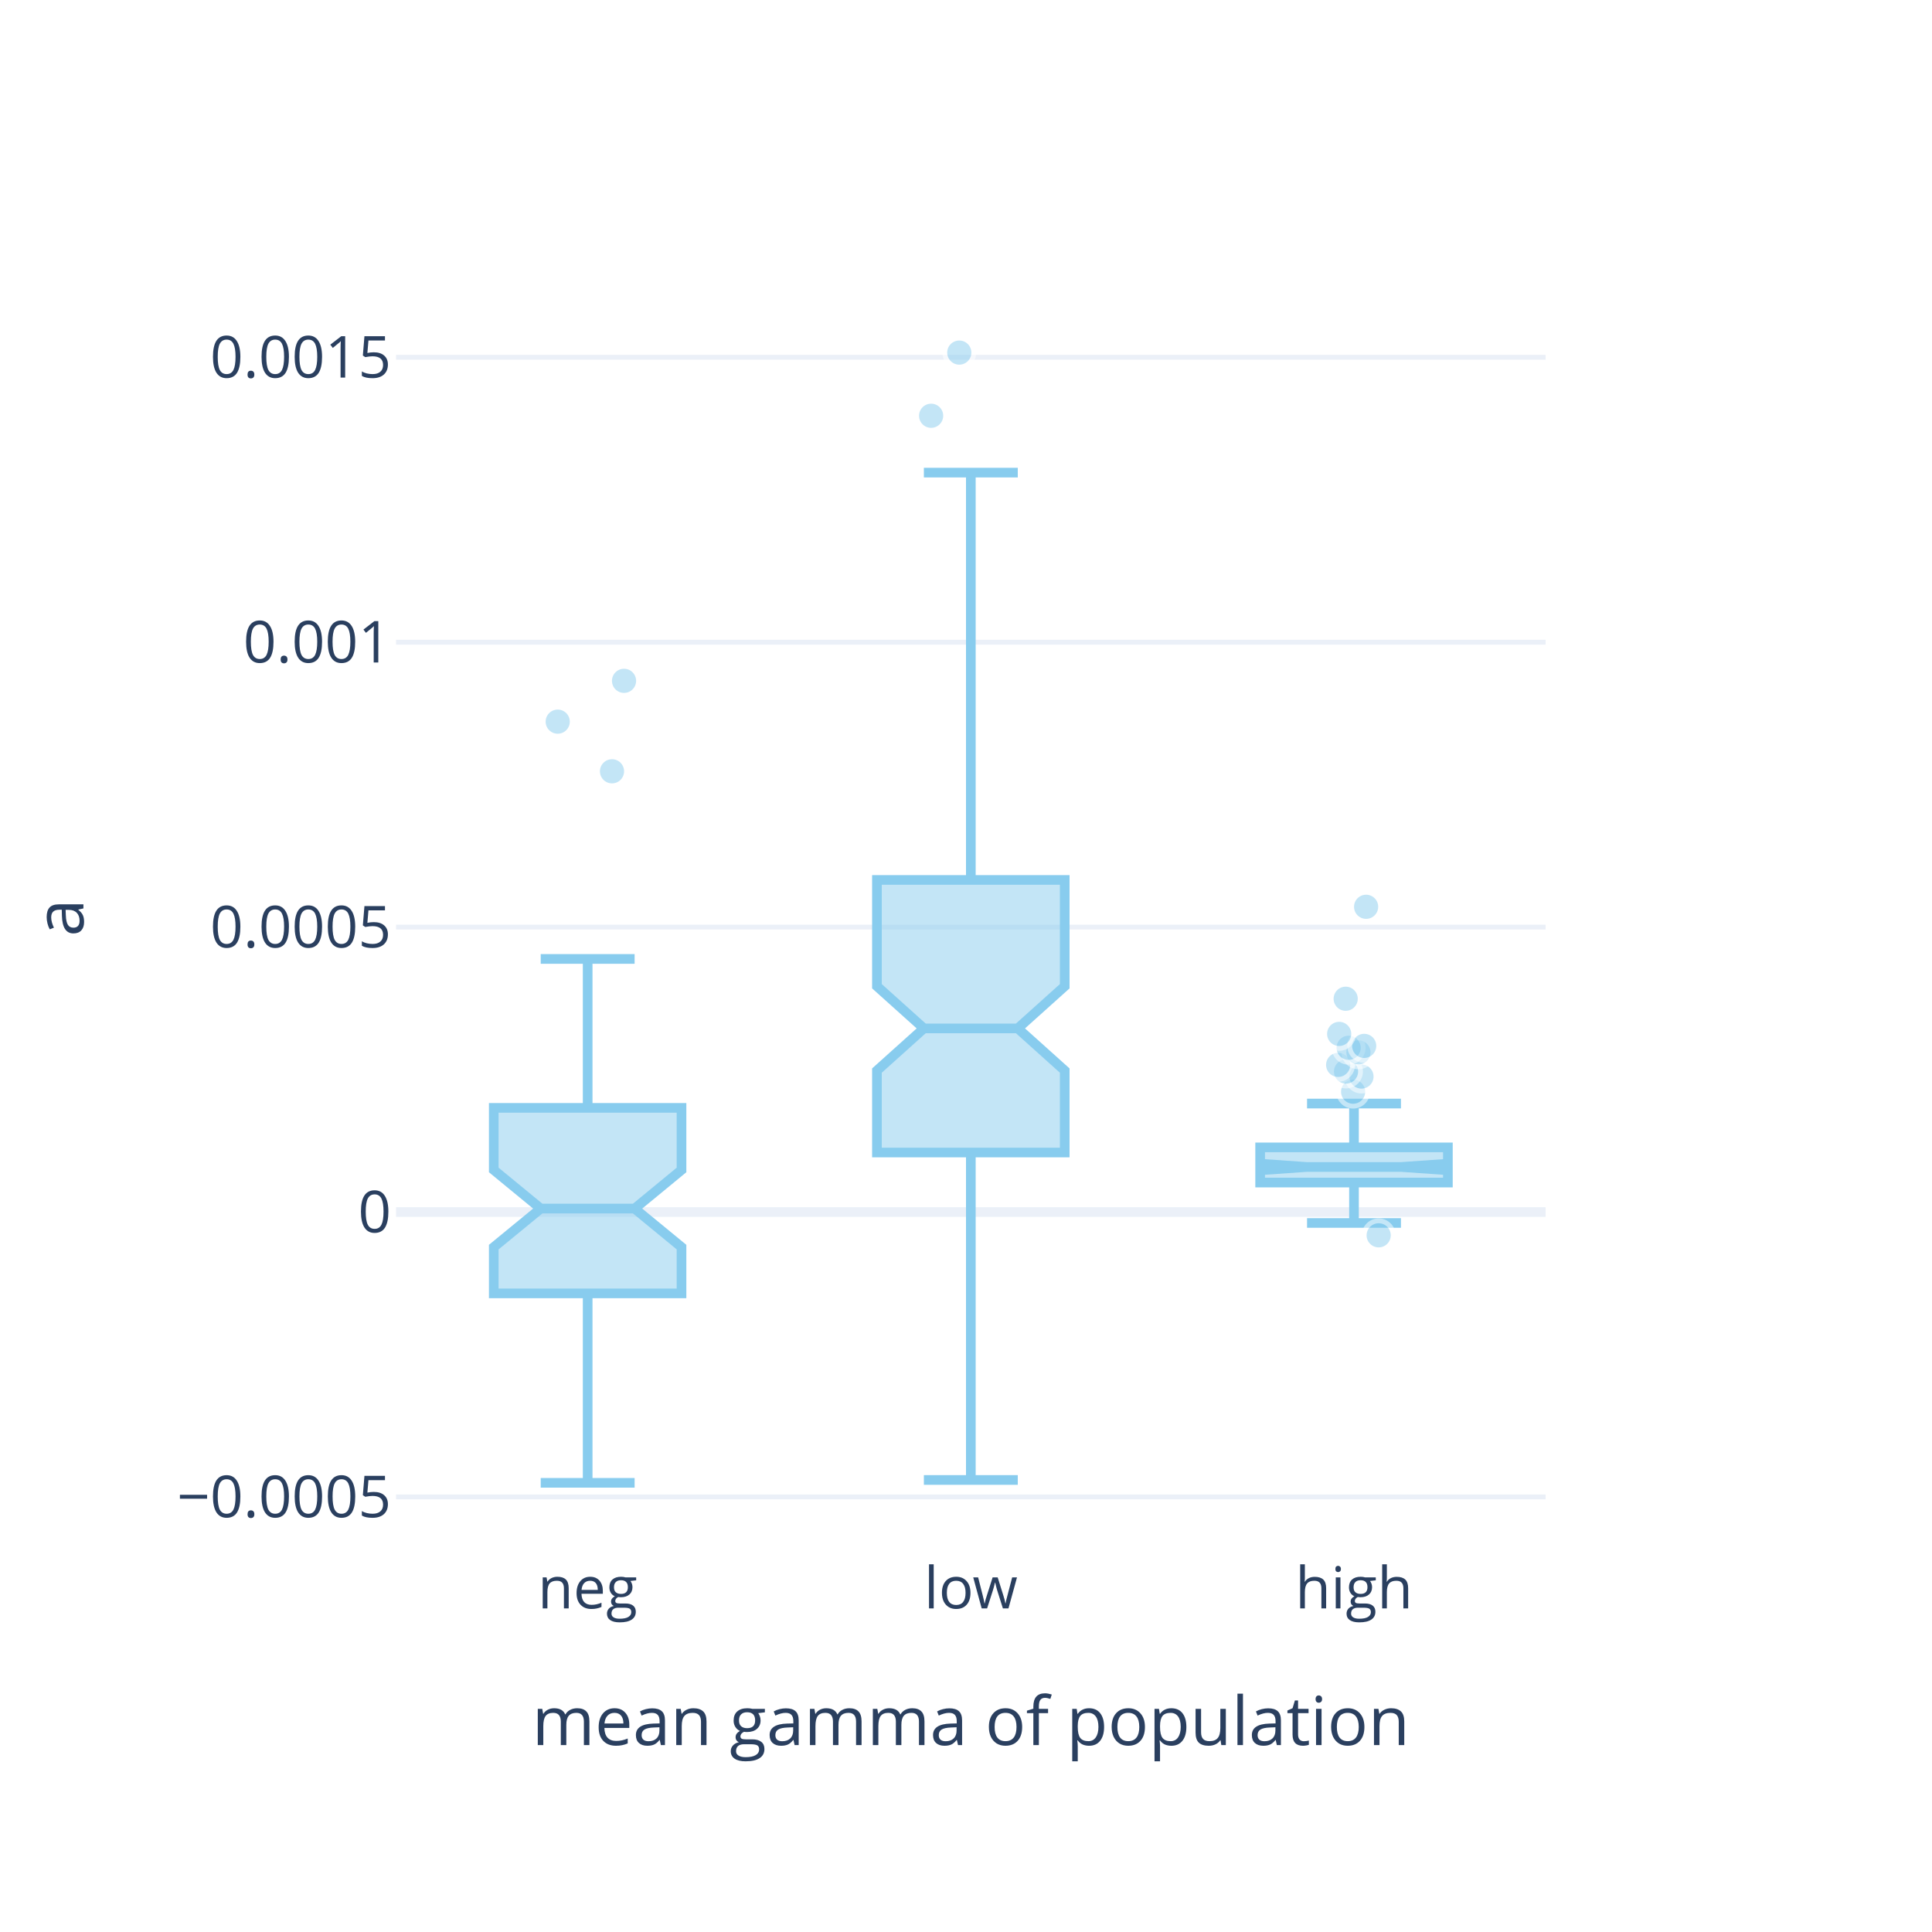
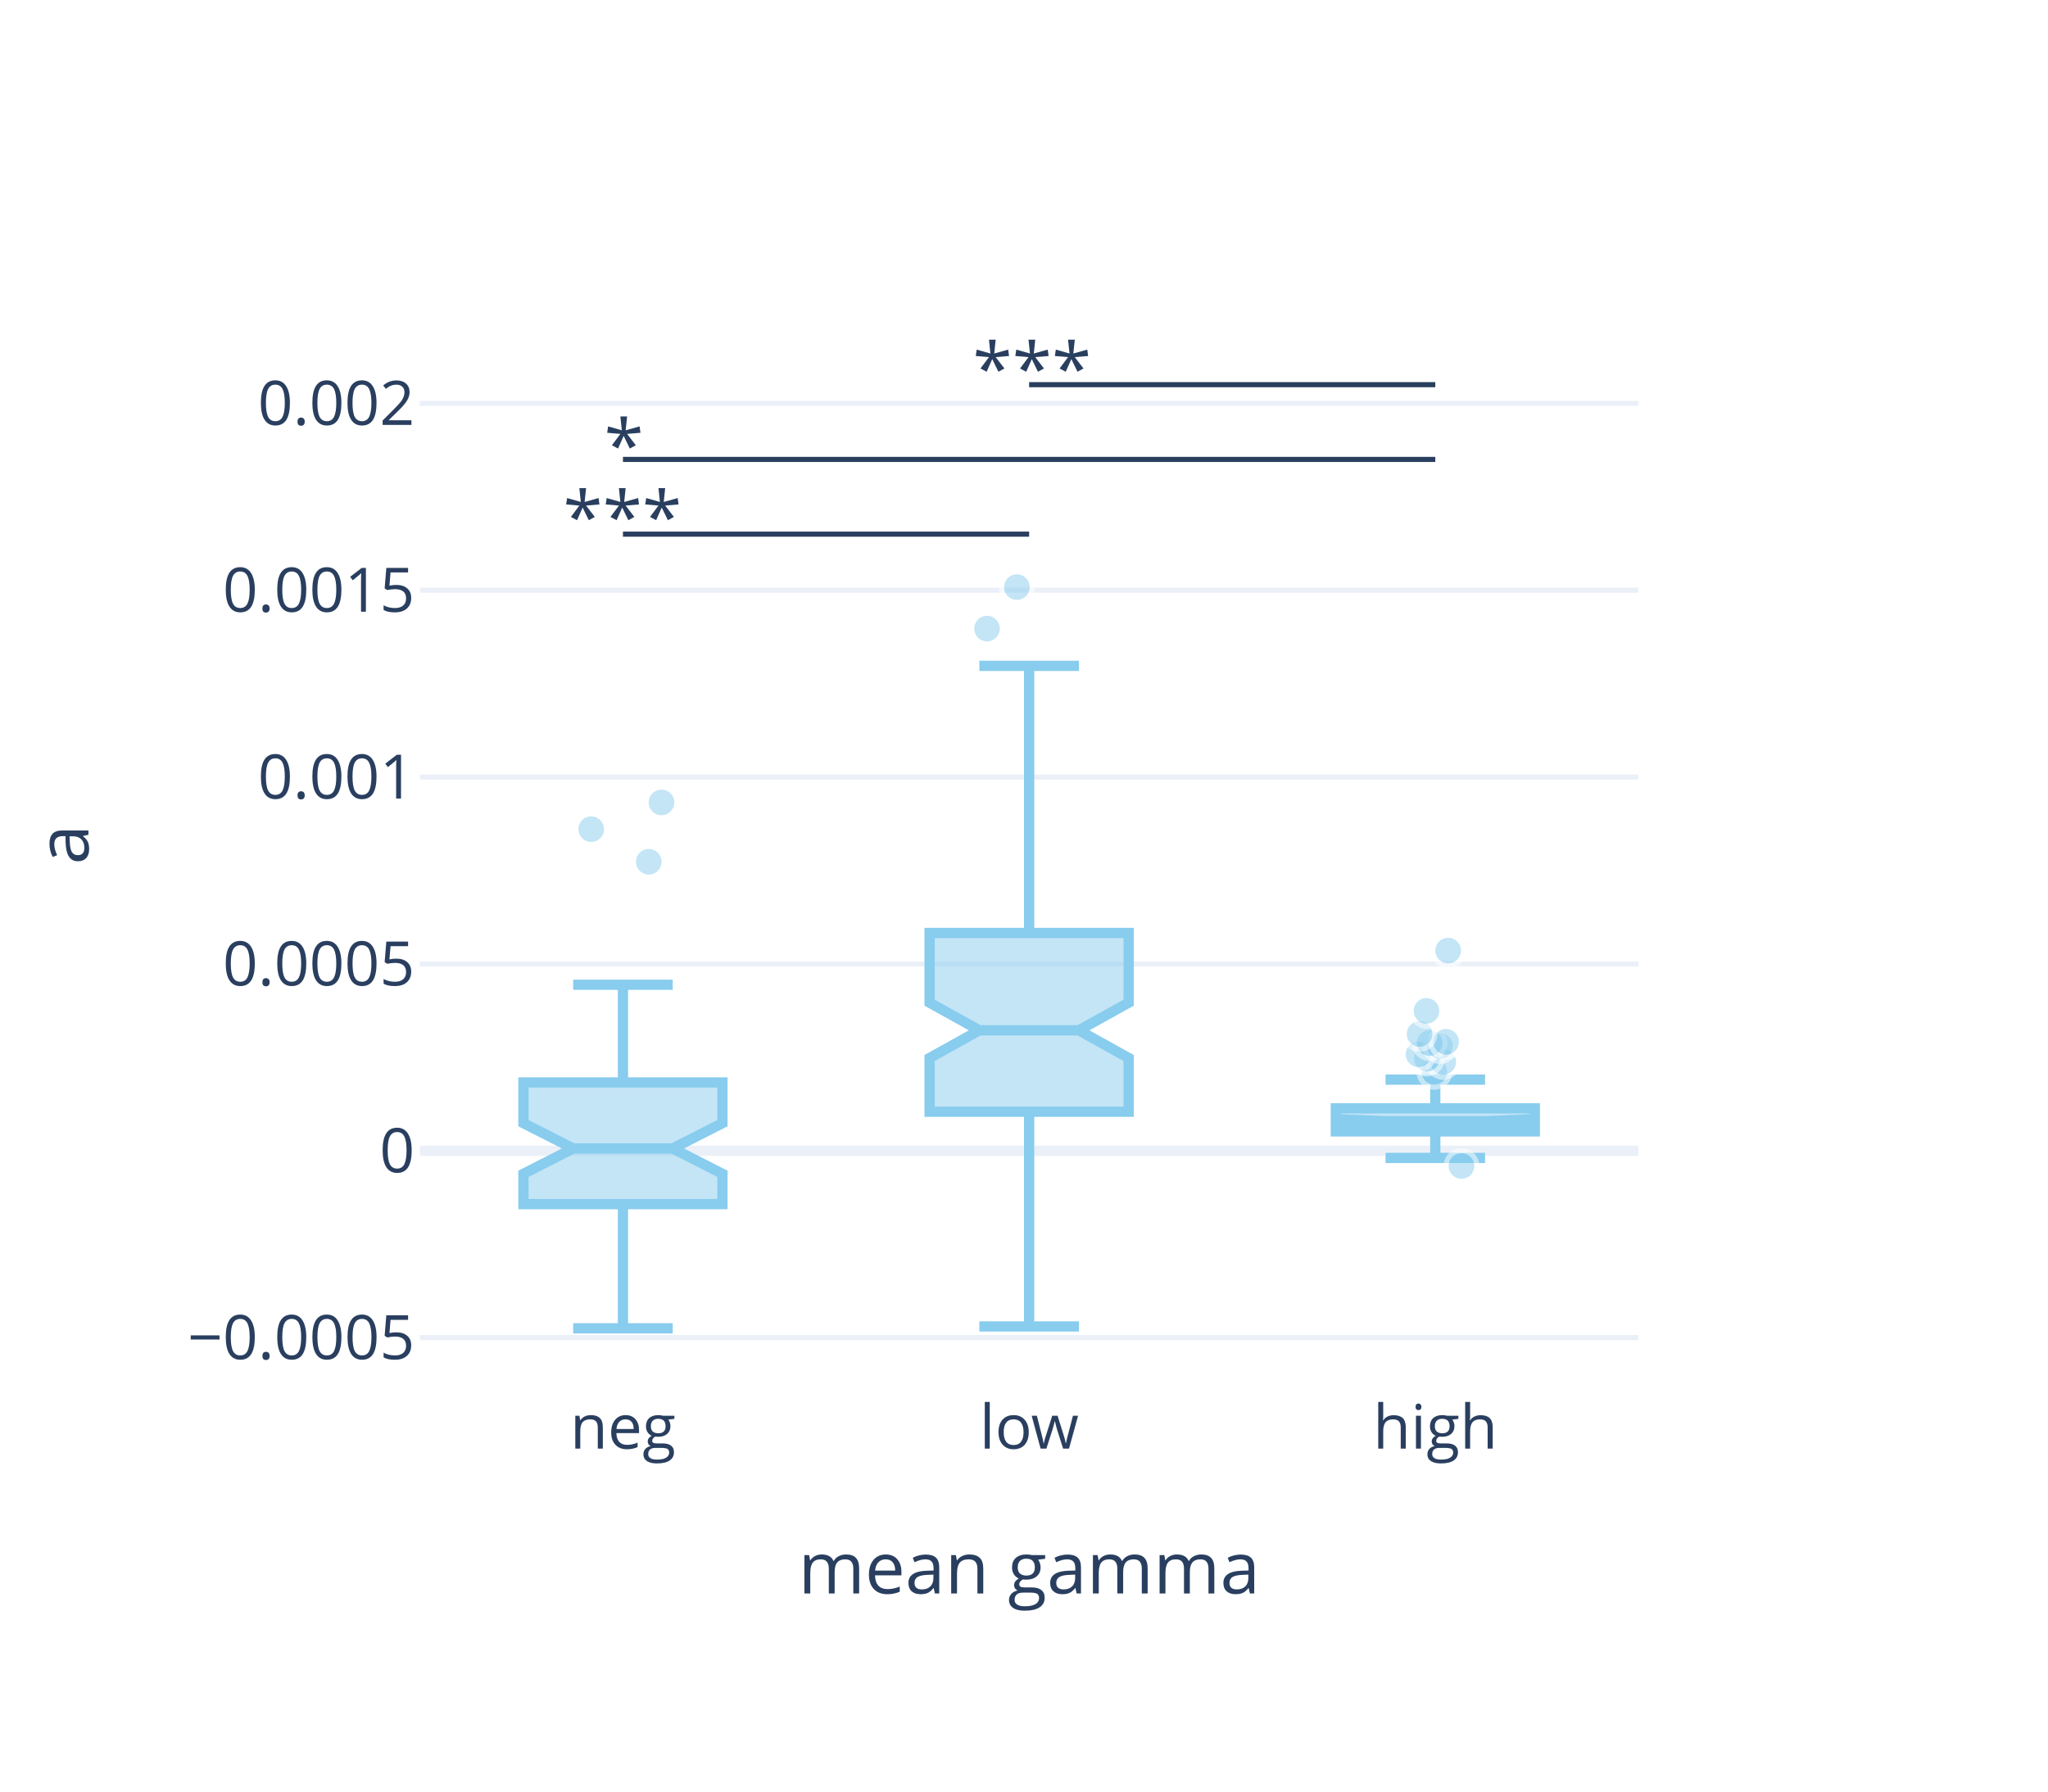
- <svg xmlns="http://www.w3.org/2000/svg" class="main-svg" width="400" height="400" style="" viewBox="0 0 400 400">
-   <rect x="0" y="0" width="400" height="400" style="fill: rgb(255, 255, 255); fill-opacity: 1;" />
-   <defs id="defs-cd8cd7">
+ <svg xmlns="http://www.w3.org/2000/svg" class="main-svg" width="400" height="350" style="" viewBox="0 0 400 350">
+   <rect x="0" y="0" width="400" height="350" style="fill: rgb(255, 255, 255); fill-opacity: 1;" />
+   <defs id="defs-ee9d8f">
    <g class="clips">
-       <clipPath id="clipcd8cd7xyplot" class="plotclip">
-         <rect width="238" height="260" />
+       <clipPath id="clipee9d8fxyplot" class="plotclip">
+         <rect width="238" height="210" />
      </clipPath>
-       <clipPath class="axesclip" id="clipcd8cd7x">
-         <rect x="82" y="0" width="238" height="400" />
+       <clipPath class="axesclip" id="clipee9d8fx">
+         <rect x="82" y="0" width="238" height="350" />
      </clipPath>
-       <clipPath class="axesclip" id="clipcd8cd7y">
-         <rect x="0" y="60" width="400" height="260" />
+       <clipPath class="axesclip" id="clipee9d8fy">
+         <rect x="0" y="60" width="400" height="210" />
      </clipPath>
-       <clipPath class="axesclip" id="clipcd8cd7xy">
-         <rect x="82" y="60" width="238" height="260" />
+       <clipPath class="axesclip" id="clipee9d8fxy">
+         <rect x="82" y="60" width="238" height="210" />
      </clipPath>
    </g>
    <g class="gradients" />
    <g class="patterns" />
  </defs>
  <g class="bglayer" />
  <g class="layer-below">
    <g class="imagelayer" />
    <g class="shapelayer" />
  </g>
  <g class="cartesianlayer">
    <g class="subplot xy">
      <g class="layer-subplot">
        <g class="shapelayer" />
        <g class="imagelayer" />
      </g>
      <g class="minor-gridlayer">
        <g class="x" />
        <g class="y" />
      </g>
      <g class="gridlayer">
        <g class="x" />
        <g class="y">
-           <path class="ygrid crisp" transform="translate(0,309.92)" d="M82,0h238" style="stroke: rgb(235, 240, 248); stroke-opacity: 1; stroke-width: 1px;" />
-           <path class="ygrid crisp" transform="translate(0,191.95)" d="M82,0h238" style="stroke: rgb(235, 240, 248); stroke-opacity: 1; stroke-width: 1px;" />
-           <path class="ygrid crisp" transform="translate(0,132.96)" d="M82,0h238" style="stroke: rgb(235, 240, 248); stroke-opacity: 1; stroke-width: 1px;" />
-           <path class="ygrid crisp" transform="translate(0,73.97)" d="M82,0h238" style="stroke: rgb(235, 240, 248); stroke-opacity: 1; stroke-width: 1px;" />
+           <path class="ygrid crisp" transform="translate(0,261.31)" d="M82,0h238" style="stroke: rgb(235, 240, 248); stroke-opacity: 1; stroke-width: 1px;" />
+           <path class="ygrid crisp" transform="translate(0,188.31)" d="M82,0h238" style="stroke: rgb(235, 240, 248); stroke-opacity: 1; stroke-width: 1px;" />
+           <path class="ygrid crisp" transform="translate(0,151.8)" d="M82,0h238" style="stroke: rgb(235, 240, 248); stroke-opacity: 1; stroke-width: 1px;" />
+           <path class="ygrid crisp" transform="translate(0,115.3)" d="M82,0h238" style="stroke: rgb(235, 240, 248); stroke-opacity: 1; stroke-width: 1px;" />
+           <path class="ygrid crisp" transform="translate(0,78.8)" d="M82,0h238" style="stroke: rgb(235, 240, 248); stroke-opacity: 1; stroke-width: 1px;" />
        </g>
      </g>
      <g class="zerolinelayer">
-         <path class="yzl zl crisp" transform="translate(0,250.94)" d="M82,0h238" style="stroke: rgb(235, 240, 248); stroke-opacity: 1; stroke-width: 2px;" />
+         <path class="yzl zl crisp" transform="translate(0,224.81)" d="M82,0h238" style="stroke: rgb(235, 240, 248); stroke-opacity: 1; stroke-width: 2px;" />
      </g>
      <g class="layer-between">
        <g class="shapelayer" />
        <g class="imagelayer" />
      </g>
      <path class="xlines-below" />
      <path class="ylines-below" />
      <g class="overlines-below" />
      <g class="xaxislayer-below" />
      <g class="yaxislayer-below" />
      <g class="overaxes-below" />
      <g class="overplot">
-         <g class="xy" transform="translate(82,60)" clip-path="url(#clipcd8cd7xyplot)">
+         <g class="xy" transform="translate(82,60)" clip-path="url(#clipee9d8fxyplot)">
          <g class="boxlayer mlayer">
            <g class="trace boxes" style="opacity: 1;">
-               <path class="box" d="M29.95,190.22H49.39M20.23,207.78H59.1V198.2L49.39,190.22L59.1,182.23V169.37H20.23V182.23L29.95,190.22L20.23,198.2ZM39.67,207.78V247M39.67,169.37V138.54M29.95,247H49.39M29.95,138.54H49.39" style="vector-effect: none; stroke-width: 2px; stroke: rgb(136, 204, 238); stroke-opacity: 1; fill: rgb(136, 204, 238); fill-opacity: 0.5;" />
-               <path class="box" d="M109.28,152.92H128.72M99.56,178.62H138.44V161.65L128.72,152.92L138.44,144.19V122.18H99.56V144.19L109.28,152.92L99.56,161.65ZM119,178.62V246.41M119,122.18V37.85M109.28,246.41H128.72M109.28,37.85H128.72" style="vector-effect: none; stroke-width: 2px; stroke: rgb(136, 204, 238); stroke-opacity: 1; fill: rgb(136, 204, 238); fill-opacity: 0.5;" />
-               <path class="box" d="M188.61,181.61H208.05M178.9,184.83H217.77V182.29L208.05,181.61L217.77,180.93V177.55H178.9V180.93L188.61,181.61L178.9,182.29ZM198.33,184.83V193.2M198.33,177.55V168.48M188.61,193.2H208.05M188.61,168.48H208.05" style="vector-effect: none; stroke-width: 2px; stroke: rgb(136, 204, 238); stroke-opacity: 1; fill: rgb(136, 204, 238); fill-opacity: 0.5;" />
+               <path class="box" d="M29.95,164.36H49.39M20.23,175.23H59.1V169.31L49.39,164.36L59.1,159.42V151.46H20.23V159.42L29.95,164.36L20.23,169.31ZM39.67,175.23V199.5M39.67,151.46V132.38M29.95,199.5H49.39M29.95,132.38H49.39" style="vector-effect: none; stroke-width: 2px; stroke: rgb(136, 204, 238); stroke-opacity: 1; fill: rgb(136, 204, 238); fill-opacity: 0.5;" />
+               <path class="box" d="M109.28,141.28H128.72M99.56,157.19H138.44V146.69L128.72,141.28L138.44,135.88V122.26H99.56V135.88L109.28,141.28L99.56,146.69ZM119,157.19V199.13M119,122.26V70.08M109.28,199.13H128.72M109.28,70.08H128.72" style="vector-effect: none; stroke-width: 2px; stroke: rgb(136, 204, 238); stroke-opacity: 1; fill: rgb(136, 204, 238); fill-opacity: 0.5;" />
+               <path class="box" d="M188.61,159.04H208.05M178.9,161.03H217.77V159.46L208.05,159.04L217.77,158.62V156.52H178.9V158.62L188.61,159.04L178.9,159.46ZM198.33,161.03V166.21M198.33,156.52V150.91M188.61,166.21H208.05M188.61,150.91H208.05" style="vector-effect: none; stroke-width: 2px; stroke: rgb(136, 204, 238); stroke-opacity: 1; fill: rgb(136, 204, 238); fill-opacity: 0.5;" />
              <g class="points">
-                 <path class="point" transform="translate(44.71,99.69)" d="M3,0A3,3 0 1,1 0,-3A3,3 0 0,1 3,0Z" style="opacity: 0.5; stroke-width: 1px; fill: rgb(136, 204, 238); fill-opacity: 1; stroke: rgb(255, 255, 255); stroke-opacity: 1;" />
-                 <path class="point" transform="translate(33.47,89.41)" d="M3,0A3,3 0 1,1 0,-3A3,3 0 0,1 3,0Z" style="opacity: 0.5; stroke-width: 1px; fill: rgb(136, 204, 238); fill-opacity: 1; stroke: rgb(255, 255, 255); stroke-opacity: 1;" />
-                 <path class="point" transform="translate(47.2,80.96)" d="M3,0A3,3 0 1,1 0,-3A3,3 0 0,1 3,0Z" style="opacity: 0.5; stroke-width: 1px; fill: rgb(136, 204, 238); fill-opacity: 1; stroke: rgb(255, 255, 255); stroke-opacity: 1;" />
+                 <path class="point" transform="translate(44.71,108.35)" d="M3,0A3,3 0 1,1 0,-3A3,3 0 0,1 3,0Z" style="opacity: 0.5; stroke-width: 1px; fill: rgb(136, 204, 238); fill-opacity: 1; stroke: rgb(255, 255, 255); stroke-opacity: 1;" />
+                 <path class="point" transform="translate(33.47,101.98)" d="M3,0A3,3 0 1,1 0,-3A3,3 0 0,1 3,0Z" style="opacity: 0.5; stroke-width: 1px; fill: rgb(136, 204, 238); fill-opacity: 1; stroke: rgb(255, 255, 255); stroke-opacity: 1;" />
+                 <path class="point" transform="translate(47.2,96.76)" d="M3,0A3,3 0 1,1 0,-3A3,3 0 0,1 3,0Z" style="opacity: 0.5; stroke-width: 1px; fill: rgb(136, 204, 238); fill-opacity: 1; stroke: rgb(255, 255, 255); stroke-opacity: 1;" />
              </g>
              <g class="points">
-                 <path class="point" transform="translate(110.78,26.08)" d="M3,0A3,3 0 1,1 0,-3A3,3 0 0,1 3,0Z" style="opacity: 0.5; stroke-width: 1px; fill: rgb(136, 204, 238); fill-opacity: 1; stroke: rgb(255, 255, 255); stroke-opacity: 1;" />
-                 <path class="point" transform="translate(116.61,13)" d="M3,0A3,3 0 1,1 0,-3A3,3 0 0,1 3,0Z" style="opacity: 0.5; stroke-width: 1px; fill: rgb(136, 204, 238); fill-opacity: 1; stroke: rgb(255, 255, 255); stroke-opacity: 1;" />
+                 <path class="point" transform="translate(110.78,62.8)" d="M3,0A3,3 0 1,1 0,-3A3,3 0 0,1 3,0Z" style="opacity: 0.5; stroke-width: 1px; fill: rgb(136, 204, 238); fill-opacity: 1; stroke: rgb(255, 255, 255); stroke-opacity: 1;" />
+                 <path class="point" transform="translate(116.61,54.7)" d="M3,0A3,3 0 1,1 0,-3A3,3 0 0,1 3,0Z" style="opacity: 0.5; stroke-width: 1px; fill: rgb(136, 204, 238); fill-opacity: 1; stroke: rgb(255, 255, 255); stroke-opacity: 1;" />
              </g>
              <g class="points">
-                 <path class="point" transform="translate(203.44,195.76)" d="M3,0A3,3 0 1,1 0,-3A3,3 0 0,1 3,0Z" style="opacity: 0.5; stroke-width: 1px; fill: rgb(136, 204, 238); fill-opacity: 1; stroke: rgb(255, 255, 255); stroke-opacity: 1;" />
-                 <path class="point" transform="translate(198.15,166.02)" d="M3,0A3,3 0 1,1 0,-3A3,3 0 0,1 3,0Z" style="opacity: 0.5; stroke-width: 1px; fill: rgb(136, 204, 238); fill-opacity: 1; stroke: rgb(255, 255, 255); stroke-opacity: 1;" />
-                 <path class="point" transform="translate(199.88,162.89)" d="M3,0A3,3 0 1,1 0,-3A3,3 0 0,1 3,0Z" style="opacity: 0.5; stroke-width: 1px; fill: rgb(136, 204, 238); fill-opacity: 1; stroke: rgb(255, 255, 255); stroke-opacity: 1;" />
-                 <path class="point" transform="translate(196.68,161.85)" d="M3,0A3,3 0 1,1 0,-3A3,3 0 0,1 3,0Z" style="opacity: 0.5; stroke-width: 1px; fill: rgb(136, 204, 238); fill-opacity: 1; stroke: rgb(255, 255, 255); stroke-opacity: 1;" />
-                 <path class="point" transform="translate(195.05,160.47)" d="M3,0A3,3 0 1,1 0,-3A3,3 0 0,1 3,0Z" style="opacity: 0.5; stroke-width: 1px; fill: rgb(136, 204, 238); fill-opacity: 1; stroke: rgb(255, 255, 255); stroke-opacity: 1;" />
-                 <path class="point" transform="translate(199.25,157.88)" d="M3,0A3,3 0 1,1 0,-3A3,3 0 0,1 3,0Z" style="opacity: 0.5; stroke-width: 1px; fill: rgb(136, 204, 238); fill-opacity: 1; stroke: rgb(255, 255, 255); stroke-opacity: 1;" />
-                 <path class="point" transform="translate(197.22,156.93)" d="M3,0A3,3 0 1,1 0,-3A3,3 0 0,1 3,0Z" style="opacity: 0.5; stroke-width: 1px; fill: rgb(136, 204, 238); fill-opacity: 1; stroke: rgb(255, 255, 255); stroke-opacity: 1;" />
-                 <path class="point" transform="translate(200.44,156.54)" d="M3,0A3,3 0 1,1 0,-3A3,3 0 0,1 3,0Z" style="opacity: 0.5; stroke-width: 1px; fill: rgb(136, 204, 238); fill-opacity: 1; stroke: rgb(255, 255, 255); stroke-opacity: 1;" />
-                 <path class="point" transform="translate(195.26,154.06)" d="M3,0A3,3 0 1,1 0,-3A3,3 0 0,1 3,0Z" style="opacity: 0.5; stroke-width: 1px; fill: rgb(136, 204, 238); fill-opacity: 1; stroke: rgb(255, 255, 255); stroke-opacity: 1;" />
-                 <path class="point" transform="translate(196.61,146.78)" d="M3,0A3,3 0 1,1 0,-3A3,3 0 0,1 3,0Z" style="opacity: 0.5; stroke-width: 1px; fill: rgb(136, 204, 238); fill-opacity: 1; stroke: rgb(255, 255, 255); stroke-opacity: 1;" />
-                 <path class="point" transform="translate(200.84,127.74)" d="M3,0A3,3 0 1,1 0,-3A3,3 0 0,1 3,0Z" style="opacity: 0.5; stroke-width: 1px; fill: rgb(136, 204, 238); fill-opacity: 1; stroke: rgb(255, 255, 255); stroke-opacity: 1;" />
+                 <path class="point" transform="translate(203.44,167.79)" d="M3,0A3,3 0 1,1 0,-3A3,3 0 0,1 3,0Z" style="opacity: 0.5; stroke-width: 1px; fill: rgb(136, 204, 238); fill-opacity: 1; stroke: rgb(255, 255, 255); stroke-opacity: 1;" />
+                 <path class="point" transform="translate(198.15,149.39)" d="M3,0A3,3 0 1,1 0,-3A3,3 0 0,1 3,0Z" style="opacity: 0.5; stroke-width: 1px; fill: rgb(136, 204, 238); fill-opacity: 1; stroke: rgb(255, 255, 255); stroke-opacity: 1;" />
+                 <path class="point" transform="translate(199.88,147.45)" d="M3,0A3,3 0 1,1 0,-3A3,3 0 0,1 3,0Z" style="opacity: 0.5; stroke-width: 1px; fill: rgb(136, 204, 238); fill-opacity: 1; stroke: rgb(255, 255, 255); stroke-opacity: 1;" />
+                 <path class="point" transform="translate(196.68,146.81)" d="M3,0A3,3 0 1,1 0,-3A3,3 0 0,1 3,0Z" style="opacity: 0.5; stroke-width: 1px; fill: rgb(136, 204, 238); fill-opacity: 1; stroke: rgb(255, 255, 255); stroke-opacity: 1;" />
+                 <path class="point" transform="translate(195.05,145.96)" d="M3,0A3,3 0 1,1 0,-3A3,3 0 0,1 3,0Z" style="opacity: 0.5; stroke-width: 1px; fill: rgb(136, 204, 238); fill-opacity: 1; stroke: rgb(255, 255, 255); stroke-opacity: 1;" />
+                 <path class="point" transform="translate(199.25,144.35)" d="M3,0A3,3 0 1,1 0,-3A3,3 0 0,1 3,0Z" style="opacity: 0.5; stroke-width: 1px; fill: rgb(136, 204, 238); fill-opacity: 1; stroke: rgb(255, 255, 255); stroke-opacity: 1;" />
+                 <path class="point" transform="translate(197.22,143.77)" d="M3,0A3,3 0 1,1 0,-3A3,3 0 0,1 3,0Z" style="opacity: 0.5; stroke-width: 1px; fill: rgb(136, 204, 238); fill-opacity: 1; stroke: rgb(255, 255, 255); stroke-opacity: 1;" />
+                 <path class="point" transform="translate(200.44,143.52)" d="M3,0A3,3 0 1,1 0,-3A3,3 0 0,1 3,0Z" style="opacity: 0.5; stroke-width: 1px; fill: rgb(136, 204, 238); fill-opacity: 1; stroke: rgb(255, 255, 255); stroke-opacity: 1;" />
+                 <path class="point" transform="translate(195.26,141.99)" d="M3,0A3,3 0 1,1 0,-3A3,3 0 0,1 3,0Z" style="opacity: 0.5; stroke-width: 1px; fill: rgb(136, 204, 238); fill-opacity: 1; stroke: rgb(255, 255, 255); stroke-opacity: 1;" />
+                 <path class="point" transform="translate(196.61,137.48)" d="M3,0A3,3 0 1,1 0,-3A3,3 0 0,1 3,0Z" style="opacity: 0.5; stroke-width: 1px; fill: rgb(136, 204, 238); fill-opacity: 1; stroke: rgb(255, 255, 255); stroke-opacity: 1;" />
+                 <path class="point" transform="translate(200.84,125.7)" d="M3,0A3,3 0 1,1 0,-3A3,3 0 0,1 3,0Z" style="opacity: 0.5; stroke-width: 1px; fill: rgb(136, 204, 238); fill-opacity: 1; stroke: rgb(255, 255, 255); stroke-opacity: 1;" />
              </g>
            </g>
          </g>
        </g>
      </g>
      <g class="zerolinelayer-above" />
      <path class="xlines-above crisp" d="M0,0" style="fill: none;" />
      <path class="ylines-above crisp" d="M0,0" style="fill: none;" />
      <g class="overlines-above" />
      <g class="xaxislayer-above">
        <g class="xtick">
-           <text text-anchor="middle" x="0" y="333" transform="translate(121.67,0)" style="font-family: 'Open Sans', verdana, arial, sans-serif; font-size: 12px; fill: rgb(42, 63, 95); fill-opacity: 1; white-space: pre;">neg</text>
+           <text text-anchor="middle" x="0" y="283" transform="translate(121.67,0)" style="font-family: 'Open Sans', verdana, arial, sans-serif; font-size: 12px; fill: rgb(42, 63, 95); fill-opacity: 1; white-space: pre;">neg</text>
        </g>
        <g class="xtick">
-           <text text-anchor="middle" x="0" y="333" transform="translate(201,0)" style="font-family: 'Open Sans', verdana, arial, sans-serif; font-size: 12px; fill: rgb(42, 63, 95); fill-opacity: 1; white-space: pre;">low</text>
+           <text text-anchor="middle" x="0" y="283" transform="translate(201,0)" style="font-family: 'Open Sans', verdana, arial, sans-serif; font-size: 12px; fill: rgb(42, 63, 95); fill-opacity: 1; white-space: pre;">low</text>
        </g>
        <g class="xtick">
-           <text text-anchor="middle" x="0" y="333" transform="translate(280.33,0)" style="font-family: 'Open Sans', verdana, arial, sans-serif; font-size: 12px; fill: rgb(42, 63, 95); fill-opacity: 1; white-space: pre;">high</text>
+           <text text-anchor="middle" x="0" y="283" transform="translate(280.33,0)" style="font-family: 'Open Sans', verdana, arial, sans-serif; font-size: 12px; fill: rgb(42, 63, 95); fill-opacity: 1; white-space: pre;">high</text>
        </g>
      </g>
      <g class="yaxislayer-above">
        <g class="ytick">
-           <text text-anchor="end" x="81" y="4.2" transform="translate(0,309.92)" style="font-family: 'Open Sans', verdana, arial, sans-serif; font-size: 12px; fill: rgb(42, 63, 95); fill-opacity: 1; white-space: pre;">−0.0005</text>
+           <text text-anchor="end" x="81" y="4.2" transform="translate(0,261.31)" style="font-family: 'Open Sans', verdana, arial, sans-serif; font-size: 12px; fill: rgb(42, 63, 95); fill-opacity: 1; white-space: pre;">−0.0005</text>
        </g>
        <g class="ytick">
-           <text text-anchor="end" x="81" y="4.2" style="font-family: 'Open Sans', verdana, arial, sans-serif; font-size: 12px; fill: rgb(42, 63, 95); fill-opacity: 1; white-space: pre;" transform="translate(0,250.94)">0</text>
+           <text text-anchor="end" x="81" y="4.2" style="font-family: 'Open Sans', verdana, arial, sans-serif; font-size: 12px; fill: rgb(42, 63, 95); fill-opacity: 1; white-space: pre;" transform="translate(0,224.81)">0</text>
        </g>
        <g class="ytick">
-           <text text-anchor="end" x="81" y="4.2" style="font-family: 'Open Sans', verdana, arial, sans-serif; font-size: 12px; fill: rgb(42, 63, 95); fill-opacity: 1; white-space: pre;" transform="translate(0,191.95)">0.0005</text>
+           <text text-anchor="end" x="81" y="4.2" style="font-family: 'Open Sans', verdana, arial, sans-serif; font-size: 12px; fill: rgb(42, 63, 95); fill-opacity: 1; white-space: pre;" transform="translate(0,188.31)">0.0005</text>
        </g>
        <g class="ytick">
-           <text text-anchor="end" x="81" y="4.2" style="font-family: 'Open Sans', verdana, arial, sans-serif; font-size: 12px; fill: rgb(42, 63, 95); fill-opacity: 1; white-space: pre;" transform="translate(0,132.96)">0.001</text>
+           <text text-anchor="end" x="81" y="4.2" style="font-family: 'Open Sans', verdana, arial, sans-serif; font-size: 12px; fill: rgb(42, 63, 95); fill-opacity: 1; white-space: pre;" transform="translate(0,151.8)">0.001</text>
        </g>
        <g class="ytick">
-           <text text-anchor="end" x="81" y="4.2" style="font-family: 'Open Sans', verdana, arial, sans-serif; font-size: 12px; fill: rgb(42, 63, 95); fill-opacity: 1; white-space: pre;" transform="translate(0,73.97)">0.0015</text>
+           <text text-anchor="end" x="81" y="4.2" style="font-family: 'Open Sans', verdana, arial, sans-serif; font-size: 12px; fill: rgb(42, 63, 95); fill-opacity: 1; white-space: pre;" transform="translate(0,115.3)">0.0015</text>
+         </g>
+         <g class="ytick">
+           <text text-anchor="end" x="81" y="4.2" style="font-family: 'Open Sans', verdana, arial, sans-serif; font-size: 12px; fill: rgb(42, 63, 95); fill-opacity: 1; white-space: pre;" transform="translate(0,78.8)">0.002</text>
        </g>
      </g>
      <g class="overaxes-above" />
    </g>
  </g>
  <g class="polarlayer" />
  <g class="smithlayer" />
  <g class="ternarylayer" />
  <g class="geolayer" />
  <g class="funnelarealayer" />
  <g class="pielayer" />
  <g class="iciclelayer" />
  <g class="treemaplayer" />
  <g class="sunburstlayer" />
  <g class="glimages" />
-   <defs id="topdefs-cd8cd7">
+   <defs id="topdefs-ee9d8f">
    <g class="clips" />
  </defs>
  <g class="layer-above">
    <g class="imagelayer" />
-     <g class="shapelayer" />
+     <g class="shapelayer">
+       <g class="shape-group" data-index="0" clip-path="url(#clipee9d8fxy)">
+         <path data-index="0" fill-rule="evenodd" d="M121.67,104.35L201,104.35" style="opacity: 1; stroke: rgb(42, 63, 95); stroke-opacity: 1; fill: rgb(0, 0, 0); fill-opacity: 0; stroke-width: 1px;" />
+       </g>
+       <g class="shape-group" data-index="1" clip-path="url(#clipee9d8fxy)">
+         <path data-index="1" fill-rule="evenodd" d="M121.67,89.75L280.33,89.75" style="opacity: 1; stroke: rgb(42, 63, 95); stroke-opacity: 1; fill: rgb(0, 0, 0); fill-opacity: 0; stroke-width: 1px;" />
+       </g>
+       <g class="shape-group" data-index="2" clip-path="url(#clipee9d8fxy)">
+         <path data-index="2" fill-rule="evenodd" d="M201,75.15L280.33,75.15" style="opacity: 1; stroke: rgb(42, 63, 95); stroke-opacity: 1; fill: rgb(0, 0, 0); fill-opacity: 0; stroke-width: 1px;" />
+       </g>
+     </g>
  </g>
  <g class="infolayer">
    <g class="g-gtitle" />
    <g class="g-xtitle">
-       <text class="xtitle" x="201" y="361.3" text-anchor="middle" style="opacity: 1; font-family: 'Open Sans', verdana, arial, sans-serif; font-size: 14px; fill: rgb(42, 63, 95); fill-opacity: 1; white-space: pre;">mean gamma of population</text>
+       <text class="xtitle" x="201" y="311.3" text-anchor="middle" style="opacity: 1; font-family: 'Open Sans', verdana, arial, sans-serif; font-size: 14px; fill: rgb(42, 63, 95); fill-opacity: 1; white-space: pre;">mean gamma</text>
    </g>
    <g class="g-ytitle">
-       <text class="ytitle" transform="rotate(-90,17.27187,190)" x="17.272" y="190" text-anchor="middle" style="opacity: 1; font-family: 'Open Sans', verdana, arial, sans-serif; font-size: 14px; fill: rgb(42, 63, 95); fill-opacity: 1; white-space: pre;">a</text>
+       <text class="ytitle" transform="rotate(-90,17.27187,165)" x="17.272" y="165" text-anchor="middle" style="opacity: 1; font-family: 'Open Sans', verdana, arial, sans-serif; font-size: 14px; fill: rgb(42, 63, 95); fill-opacity: 1; white-space: pre;">a</text>
+     </g>
+     <g class="annotation" data-index="0" style="opacity: 1;">
+       <g class="annotation-text-g" transform="rotate(0,121.67,100.7)">
+         <g class="cursor-pointer" transform="translate(108,89)">
+           <rect class="bg" x="0.5" y="0.5" width="26" height="22" style="stroke-width: 1px; stroke: rgb(0, 0, 0); stroke-opacity: 0; fill: rgb(0, 0, 0); fill-opacity: 0;" />
+           <text class="annotation-text" text-anchor="middle" x="13.57" y="17" style="font-family: 'Open Sans', verdana, arial, sans-serif; font-size: 14px; fill: rgb(42, 63, 95); fill-opacity: 1; white-space: pre;">***</text>
+         </g>
+       </g>
+     </g>
+     <g class="annotation" data-index="1" style="opacity: 1;">
+       <g class="annotation-text-g" transform="rotate(0,121.67,86.1)">
+         <g class="cursor-pointer" transform="translate(116,75)">
+           <rect class="bg" x="0.5" y="0.5" width="11" height="22" style="stroke-width: 1px; stroke: rgb(0, 0, 0); stroke-opacity: 0; fill: rgb(0, 0, 0); fill-opacity: 0;" />
+           <text class="annotation-text" text-anchor="middle" x="5.859" y="17" style="font-family: 'Open Sans', verdana, arial, sans-serif; font-size: 14px; fill: rgb(42, 63, 95); fill-opacity: 1; white-space: pre;">*</text>
+         </g>
+       </g>
+     </g>
+     <g class="annotation" data-index="2" style="opacity: 1;">
+       <g class="annotation-text-g" transform="rotate(0,201,71.5)">
+         <g class="cursor-pointer" transform="translate(188,60)">
+           <rect class="bg" x="0.5" y="0.5" width="26" height="22" style="stroke-width: 1px; stroke: rgb(0, 0, 0); stroke-opacity: 0; fill: rgb(0, 0, 0); fill-opacity: 0;" />
+           <text class="annotation-text" text-anchor="middle" x="13.57" y="17" style="font-family: 'Open Sans', verdana, arial, sans-serif; font-size: 14px; fill: rgb(42, 63, 95); fill-opacity: 1; white-space: pre;">***</text>
+         </g>
+       </g>
    </g>
  </g>
</svg>
